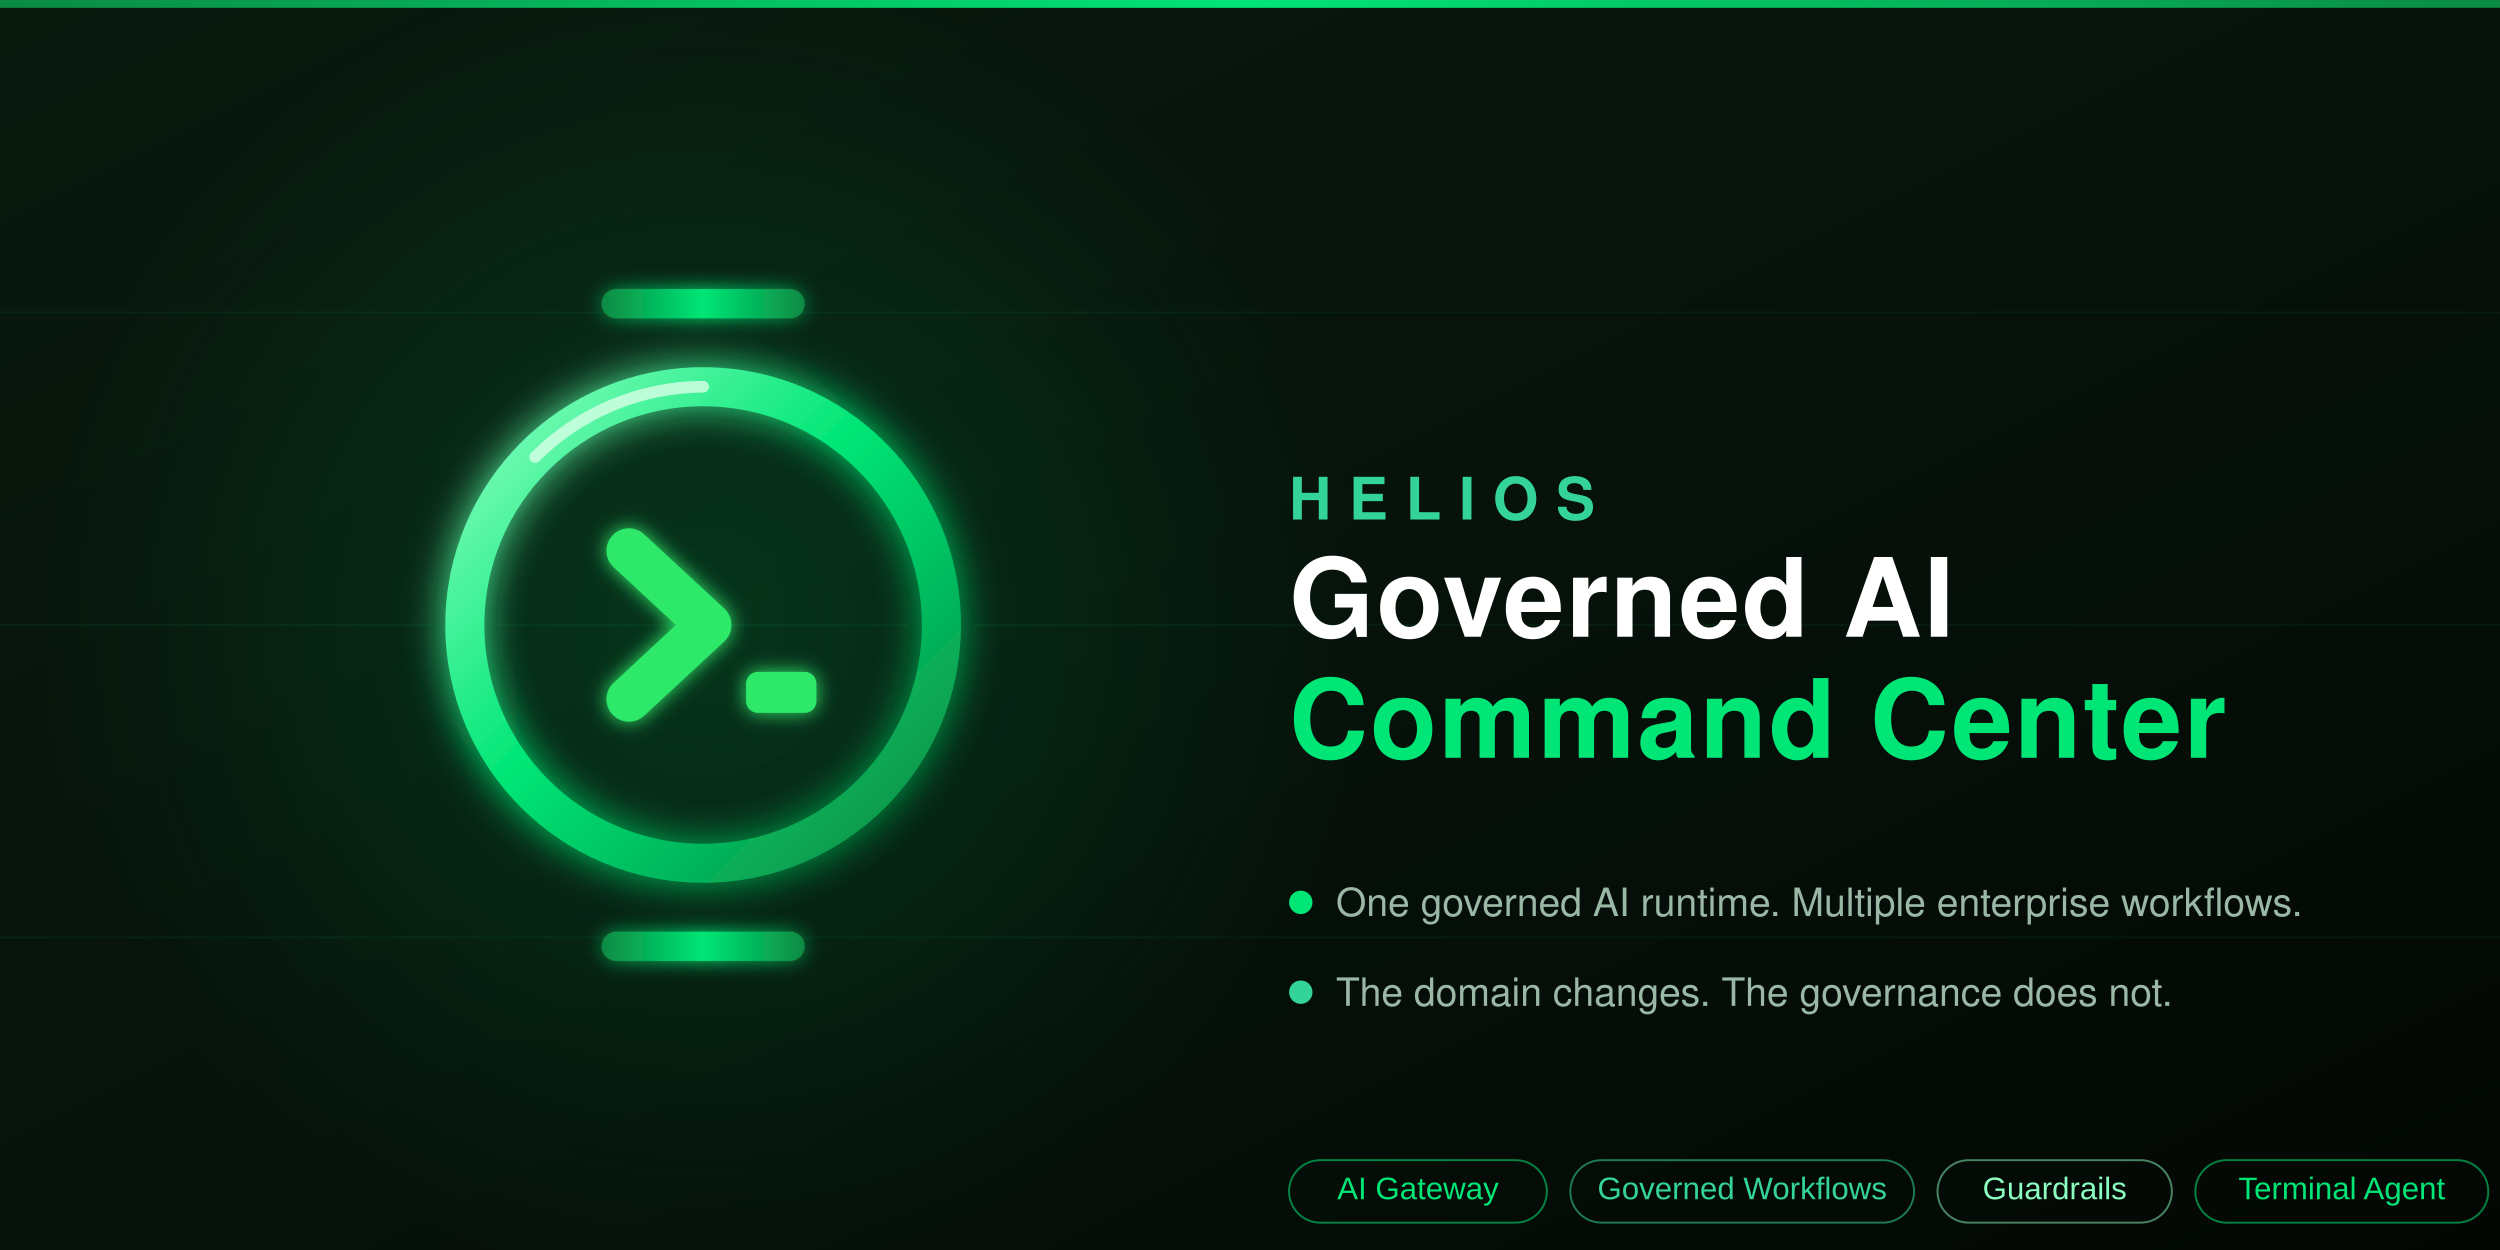
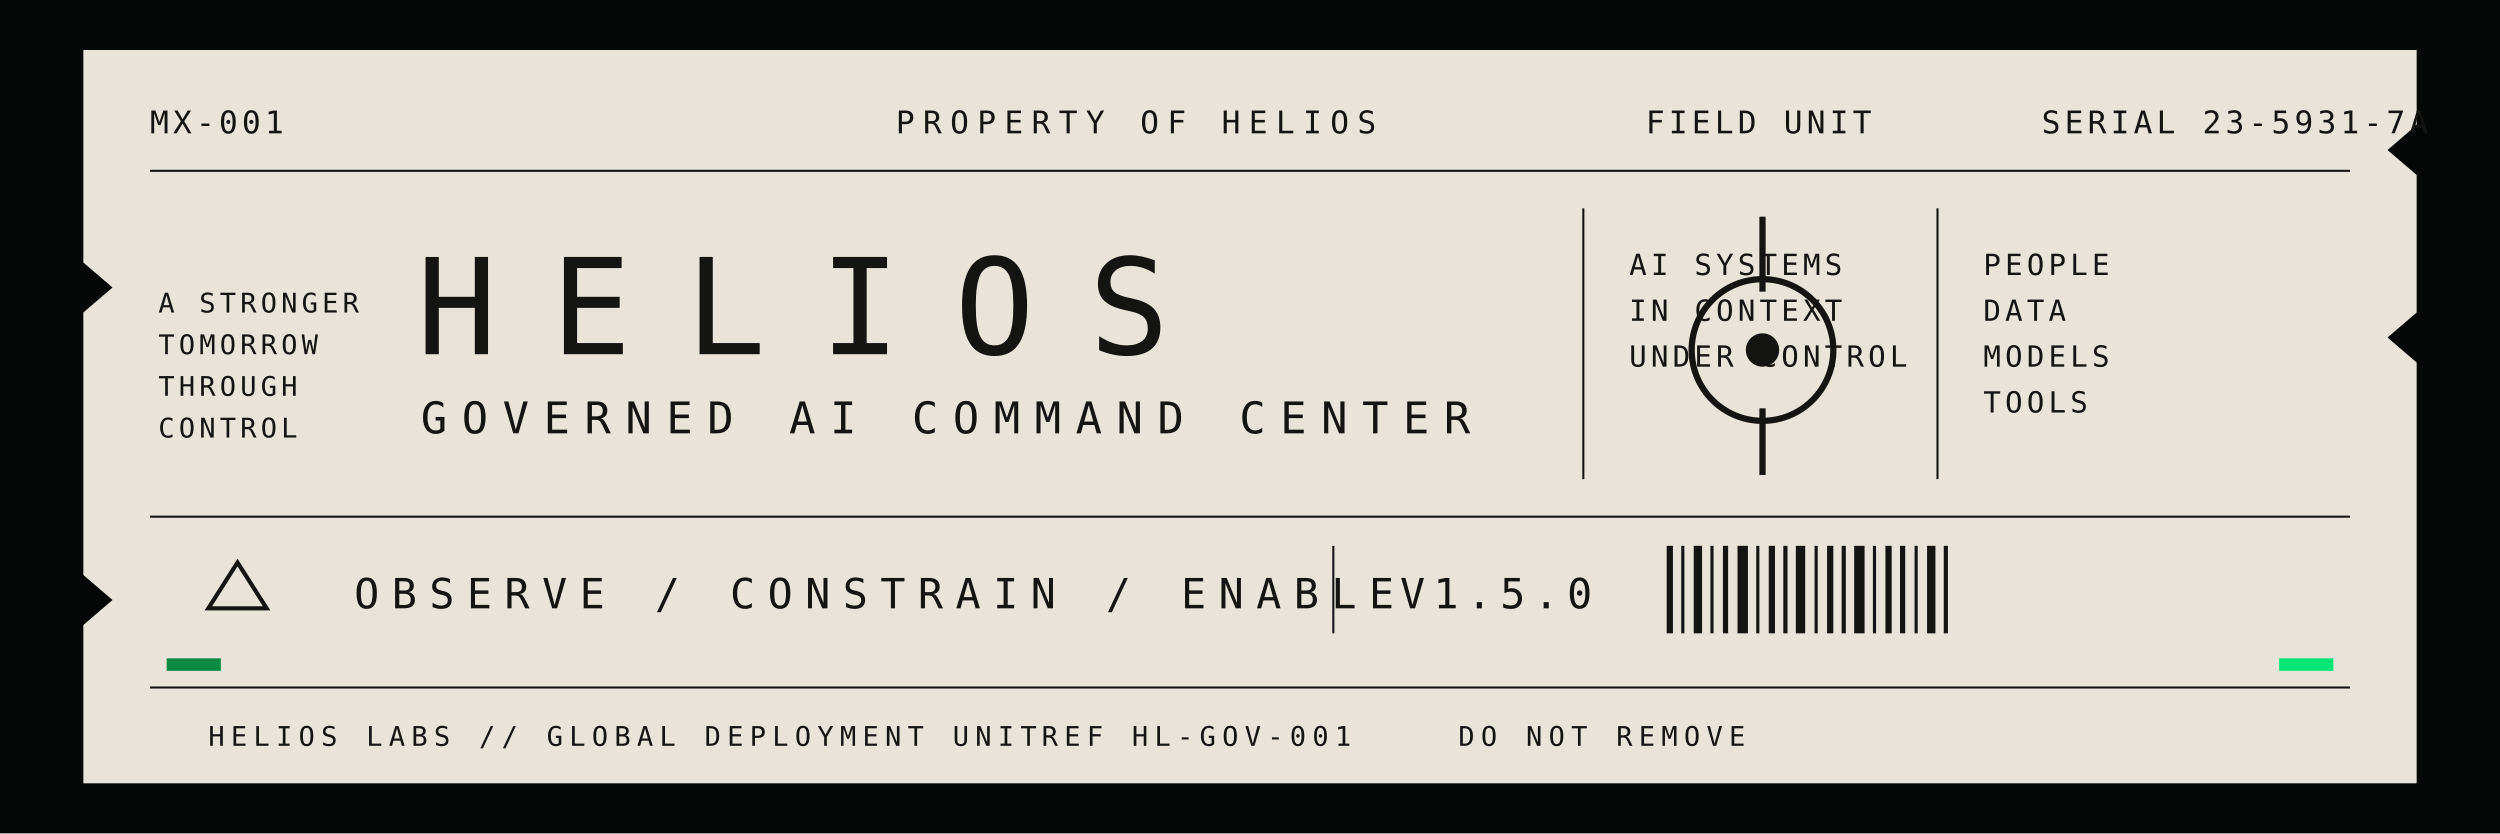
- <svg xmlns="http://www.w3.org/2000/svg" viewBox="0 0 1280 640" width="1280" height="640">
-   <defs>
-     <linearGradient id="bgTop" x1="0" y1="0" x2="1" y2="1">
-       <stop offset="0" stop-color="#0A1A0F" />
-       <stop offset="0.55" stop-color="#06110A" />
-       <stop offset="1" stop-color="#030704" />
-     </linearGradient>
-     <linearGradient id="ringGrad" x1="0" y1="0" x2="1" y2="1">
-       <stop offset="0" stop-color="#8CFFC0" />
-       <stop offset="0.45" stop-color="#00E676" />
-       <stop offset="1" stop-color="#0B8A43" />
-     </linearGradient>
-     <linearGradient id="edge" x1="0" y1="0" x2="1" y2="0">
-       <stop offset="0" stop-color="#0B8A43" />
-       <stop offset="0.5" stop-color="#00E676" />
-       <stop offset="1" stop-color="#0B8A43" />
-     </linearGradient>
-     <radialGradient id="halo" cx="0.5" cy="0.5" r="0.5">
-       <stop offset="0" stop-color="#00E676" stop-opacity="0.16" />
-       <stop offset="1" stop-color="#00E676" stop-opacity="0" />
-     </radialGradient>
-     <filter id="glow" x="-60%" y="-60%" width="220%" height="220%">
-       <feGaussianBlur stdDeviation="10" result="b" />
-       <feMerge>
-         <feMergeNode in="b" />
-         <feMergeNode in="SourceGraphic" />
-       </feMerge>
-     </filter>
-     <filter id="softGlow" x="-60%" y="-60%" width="220%" height="220%">
-       <feGaussianBlur stdDeviation="5" result="b" />
-       <feMerge>
-         <feMergeNode in="b" />
-         <feMergeNode in="SourceGraphic" />
-       </feMerge>
-     </filter>
-   </defs>
-   <rect width="1280" height="640" fill="url(#bgTop)" />
-   <rect x="0" y="0" width="1280" height="4" fill="url(#edge)" />
-   <g fill="none" stroke="#00E676" opacity="0.06">
-     <line x1="0" y1="160" x2="1280" y2="160" stroke-width="1" />
-     <line x1="0" y1="320" x2="1280" y2="320" stroke-width="1" />
-     <line x1="0" y1="480" x2="1280" y2="480" stroke-width="1" />
-   </g>
-   <circle cx="360" cy="320" r="340" fill="url(#halo)" />
-   <g transform="translate(360 320)">
-     <g fill="url(#edge)" filter="url(#softGlow)">
-       <rect x="-52" y="-172" width="104" height="15" rx="7.5" />
-       <rect x="-52" y="157" width="104" height="15" rx="7.5" />
+ <svg xmlns="http://www.w3.org/2000/svg" viewBox="0 0 1200 400" width="1200" height="400" role="img" aria-label="HELIOS — Governed AI Command Center equipment label">
+   <rect width="1200" height="400" fill="#050706" />
+   <path d="M40 24 H1160 V60 l-14 12 14 12 V150 l-14 12 14 12 V376 H40 V300 l14 -12 -14 -12 V150 l14 -12 -14 -12 Z" fill="#E8E4DA" />
+   <g font-family="ui-monospace, 'SFMono-Regular', Menlo, Consolas, monospace" fill="#141412">
+     <text x="72" y="64" font-size="15" letter-spacing="2">MX-001</text>
+     <text x="430" y="64" font-size="15" letter-spacing="4">PROPERTY OF HELIOS</text>
+     <text x="790" y="64" font-size="15" letter-spacing="2">FIELD UNIT</text>
+     <text x="980" y="64" font-size="15" letter-spacing="2">SERIAL 23-5931-7A</text>
+     <line x1="72" y1="82" x2="1128" y2="82" stroke="#141412" stroke-width="1" />
+     <text x="200" y="170" font-size="64" letter-spacing="26">HELIOS</text>
+     <text x="202" y="208" font-size="21" letter-spacing="7">GOVERNED AI COMMAND CENTER</text>
+     <text x="76" y="150" font-size="13" letter-spacing="2">A STRONGER</text>
+     <text x="76" y="170" font-size="13" letter-spacing="2">TOMORROW</text>
+     <text x="76" y="190" font-size="13" letter-spacing="2">THROUGH</text>
+     <text x="76" y="210" font-size="13" letter-spacing="2">CONTROL</text>
+     <line x1="760" y1="100" x2="760" y2="230" stroke="#141412" stroke-width="1" />
+     <text x="782" y="132" font-size="14" letter-spacing="2">AI SYSTEMS</text>
+     <text x="782" y="154" font-size="14" letter-spacing="2">IN CONTEXT</text>
+     <text x="782" y="176" font-size="14" letter-spacing="2">UNDER CONTROL</text>
+     <line x1="930" y1="100" x2="930" y2="230" stroke="#141412" stroke-width="1" />
+     <g stroke="#141412" stroke-width="3" fill="none">
+       <line x1="846" y1="104" x2="846" y2="140" />
+       <line x1="846" y1="196" x2="846" y2="228" />
+       <circle cx="846" cy="168" r="34" />
    </g>
-     <circle r="122" fill="none" stroke="#032612" stroke-width="34" opacity="0.9" />
-     <circle r="122" fill="none" stroke="url(#ringGrad)" stroke-width="20" filter="url(#glow)" />
-     <path d="M -86 -86 A 122 122 0 0 1 0 -122" fill="none" stroke="#CFFFE3" stroke-width="6" stroke-linecap="round" opacity="0.85" />
-     <g filter="url(#softGlow)">
-       <path d="M -38 -38 L 3 0 L -38 38" fill="none" stroke="#2EE86B" stroke-width="23" stroke-linecap="round" stroke-linejoin="round" />
-       <rect x="22" y="24" width="36" height="21" rx="6" fill="#2EE86B" />
+     <circle cx="846" cy="168" r="8" fill="#141412" />
+     <text x="952" y="132" font-size="14" letter-spacing="2">PEOPLE</text>
+     <text x="952" y="154" font-size="14" letter-spacing="2">DATA</text>
+     <text x="952" y="176" font-size="14" letter-spacing="2">MODELS</text>
+     <text x="952" y="198" font-size="14" letter-spacing="2">TOOLS</text>
+     <line x1="72" y1="248" x2="1128" y2="248" stroke="#141412" stroke-width="1" />
+     <path d="M100 292 l14 -22 14 22 z" fill="none" stroke="#141412" stroke-width="2" />
+     <text x="170" y="292" font-size="20" letter-spacing="6">OBSERVE / CONSTRAIN / ENABLE</text>
+     <line x1="640" y1="262" x2="640" y2="304" stroke="#141412" stroke-width="1" />
+     <text x="672" y="292" font-size="20" letter-spacing="4">V1.5.0</text>
+     <g fill="#141412">
+       <rect x="800" y="262" width="3" height="42" />
+       <rect x="807" y="262" width="1.5" height="42" />
+       <rect x="813" y="262" width="4" height="42" />
+       <rect x="821" y="262" width="1.5" height="42" />
+       <rect x="827" y="262" width="2.5" height="42" />
+       <rect x="834" y="262" width="5" height="42" />
+       <rect x="843" y="262" width="1.5" height="42" />
+       <rect x="849" y="262" width="3" height="42" />
+       <rect x="856" y="262" width="2" height="42" />
+       <rect x="862" y="262" width="4.5" height="42" />
+       <rect x="871" y="262" width="1.5" height="42" />
+       <rect x="877" y="262" width="3" height="42" />
+       <rect x="884" y="262" width="2" height="42" />
+       <rect x="890" y="262" width="5" height="42" />
+       <rect x="899" y="262" width="1.5" height="42" />
+       <rect x="905" y="262" width="3" height="42" />
+       <rect x="912" y="262" width="2.5" height="42" />
+       <rect x="919" y="262" width="1.5" height="42" />
+       <rect x="925" y="262" width="4" height="42" />
+       <rect x="933" y="262" width="2" height="42" />
    </g>
-   </g>
-   <text x="660" y="266" font-family="Helvetica, Arial, sans-serif" font-weight="700" font-size="30" letter-spacing="9" fill="#34D399">HELIOS</text>
-   <text x="660" y="326" font-family="Helvetica, Arial, sans-serif" font-weight="700" font-size="56" letter-spacing="1" fill="#FFFFFF">Governed AI</text>
-   <text x="660" y="388" font-family="Helvetica, Arial, sans-serif" font-weight="700" font-size="56" letter-spacing="1" fill="#00E676">Command Center</text>
-   <g transform="translate(660 462)">
-     <circle cx="6" cy="0" r="6" fill="#00E676" />
-     <text x="24" y="7" font-family="Helvetica, Arial, sans-serif" font-size="20" fill="#9BB8A6">One governed AI runtime. Multiple enterprise workflows.</text>
-   </g>
-   <g transform="translate(660 508)">
-     <circle cx="6" cy="0" r="6" fill="#34D399" />
-     <text x="24" y="7" font-family="Helvetica, Arial, sans-serif" font-size="20" fill="#9BB8A6">The domain changes. The governance does not.</text>
-   </g>
-   <g transform="translate(660 610)" font-family="'Segoe UI', Arial, sans-serif" font-size="16">
-     <g>
-       <rect x="0" y="-16" width="132" height="32" rx="16" fill="none" stroke="#00E676" stroke-opacity="0.55" />
-       <text x="66" y="4" text-anchor="middle" fill="#00E676">AI Gateway</text>
-     </g>
-     <g>
-       <rect x="144" y="-16" width="176" height="32" rx="16" fill="none" stroke="#34D399" stroke-opacity="0.55" />
-       <text x="232" y="4" text-anchor="middle" fill="#34D399">Governed Workflows</text>
-     </g>
-     <g>
-       <rect x="332" y="-16" width="120" height="32" rx="16" fill="none" stroke="#8CFFC0" stroke-opacity="0.5" />
-       <text x="392" y="4" text-anchor="middle" fill="#8CFFC0">Guardrails</text>
-     </g>
-     <g>
-       <rect x="464" y="-16" width="150" height="32" rx="16" fill="none" stroke="#00E676" stroke-opacity="0.55" />
-       <text x="539" y="4" text-anchor="middle" fill="#00E676">Terminal Agent</text>
-     </g>
+     <line x1="72" y1="330" x2="1128" y2="330" stroke="#141412" stroke-width="1" />
+     <text x="100" y="358" font-size="13" letter-spacing="3">HELIOS LABS // GLOBAL DEPLOYMENT UNIT</text>
+     <text x="500" y="358" font-size="13" letter-spacing="3">REF HL-GOV-001</text>
+     <text x="700" y="358" font-size="13" letter-spacing="3">DO NOT REMOVE</text>
+     <rect x="80" y="316" width="26" height="6" fill="#0B8A43" />
+     <rect x="1094" y="316" width="26" height="6" fill="#00E676" />
  </g>
</svg>
